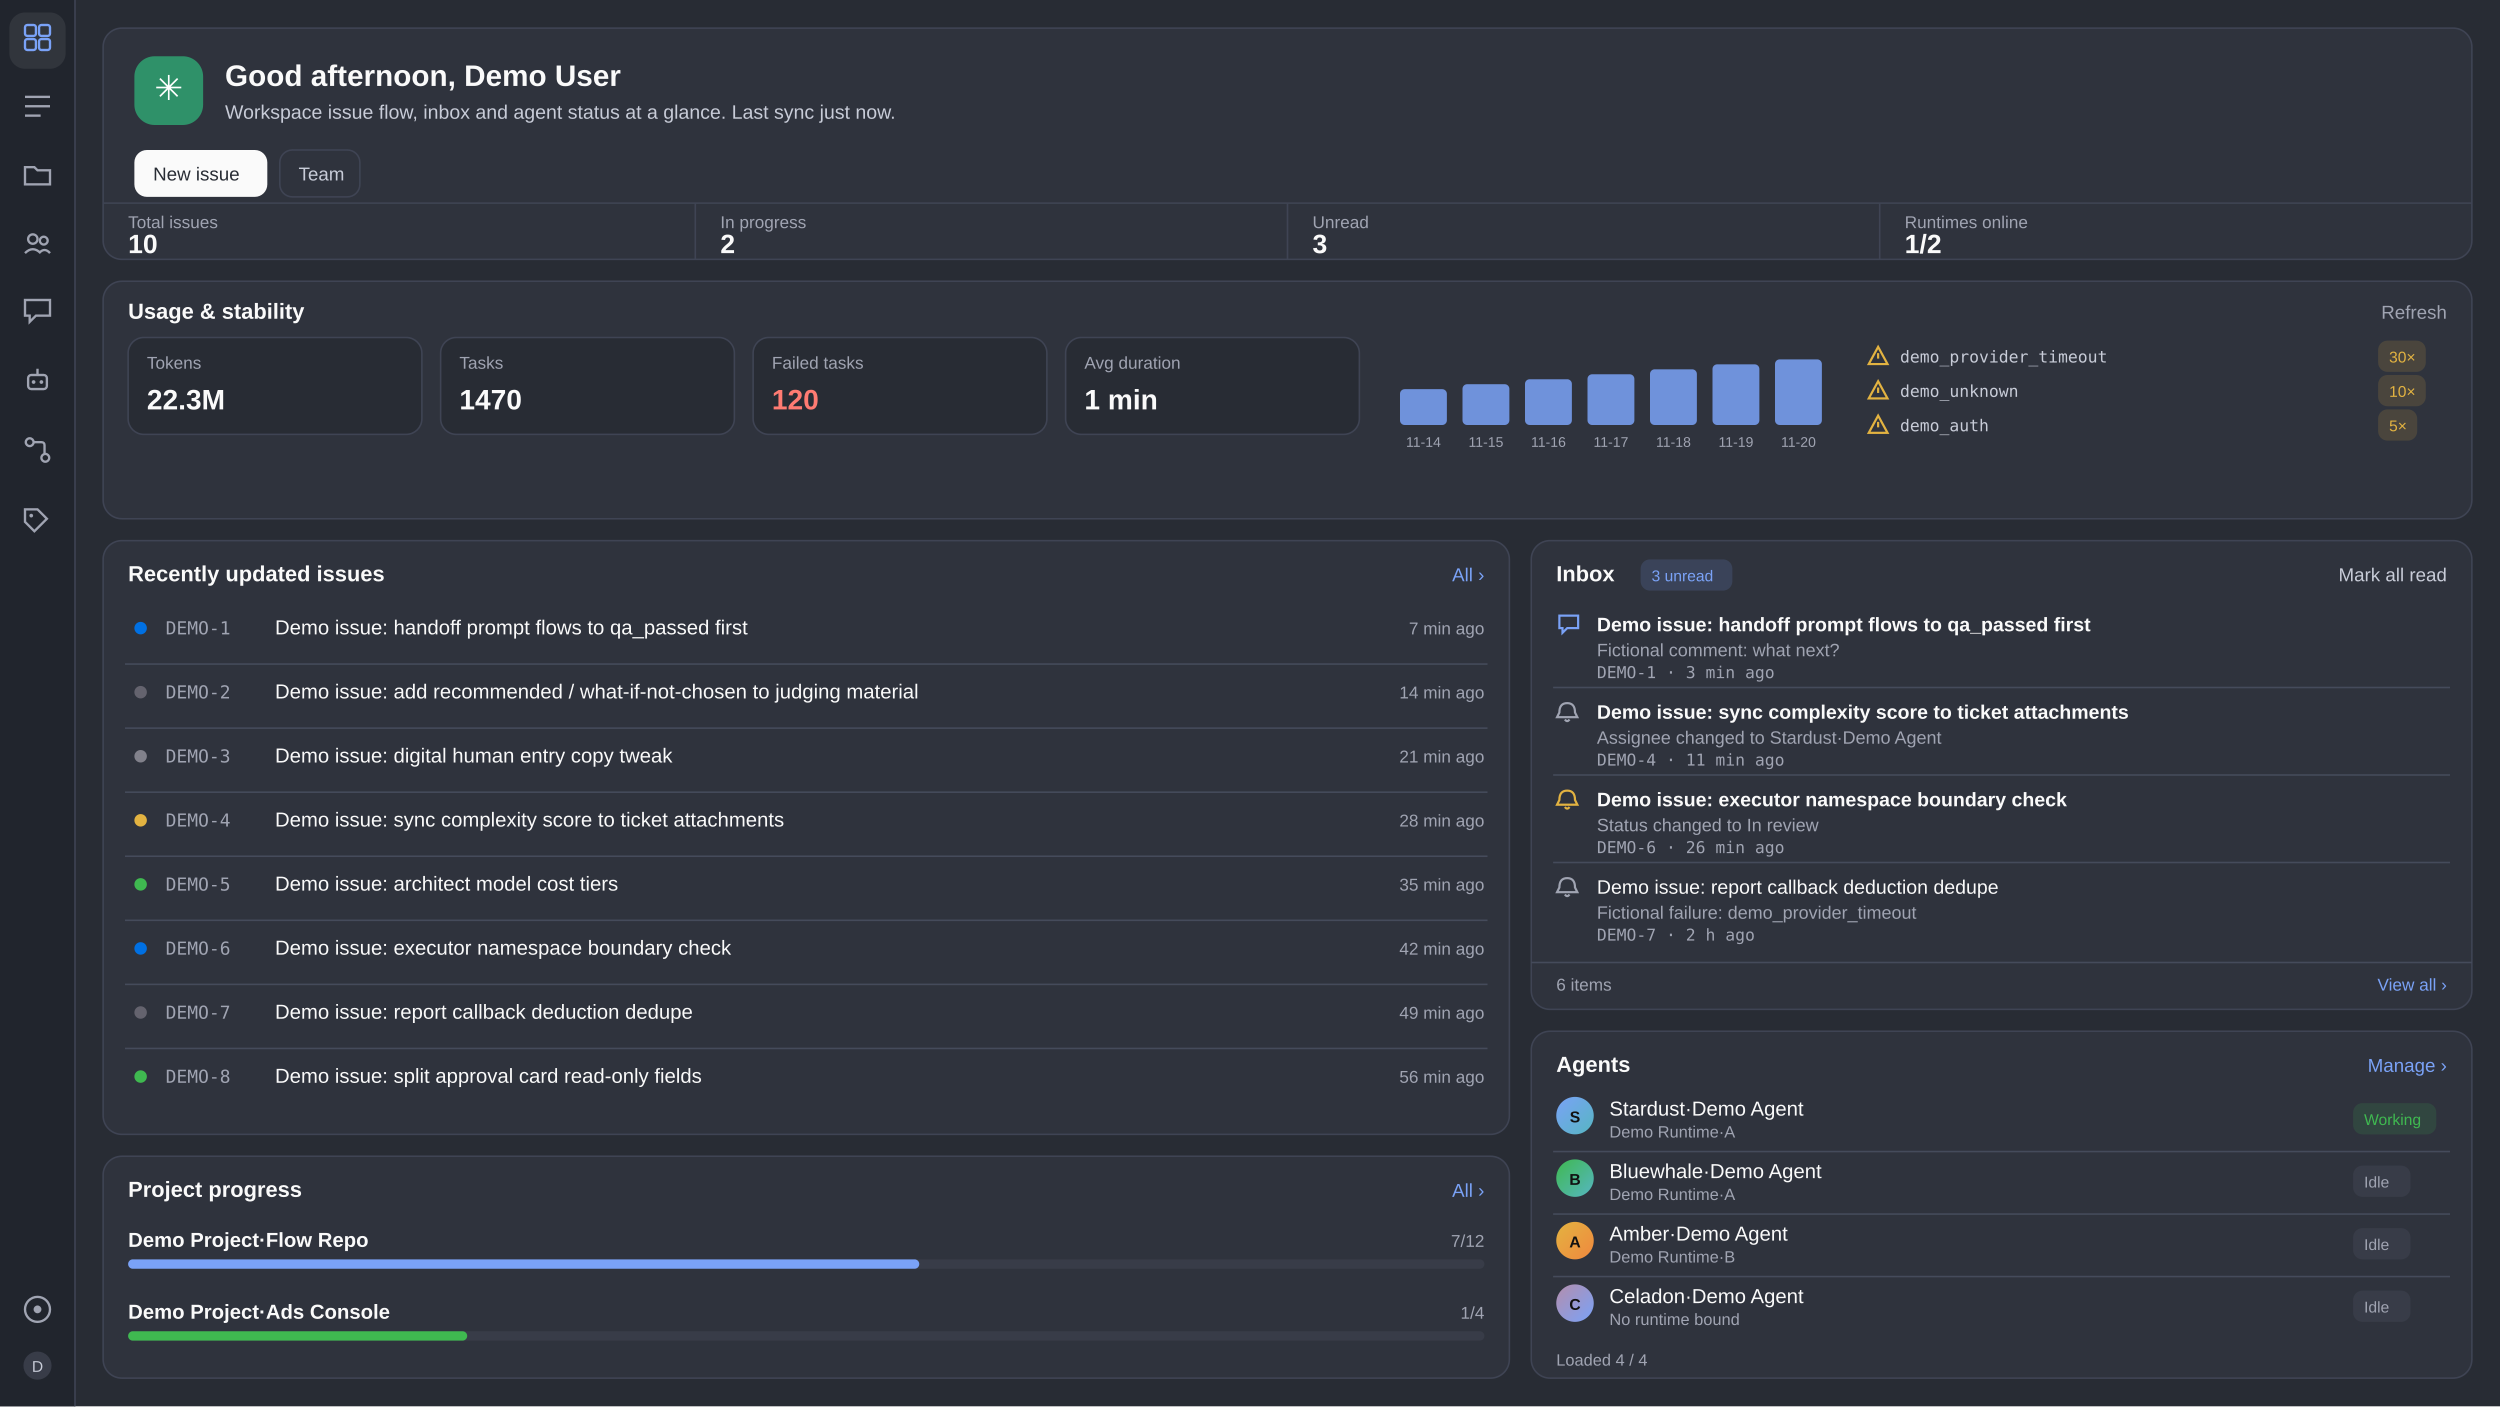
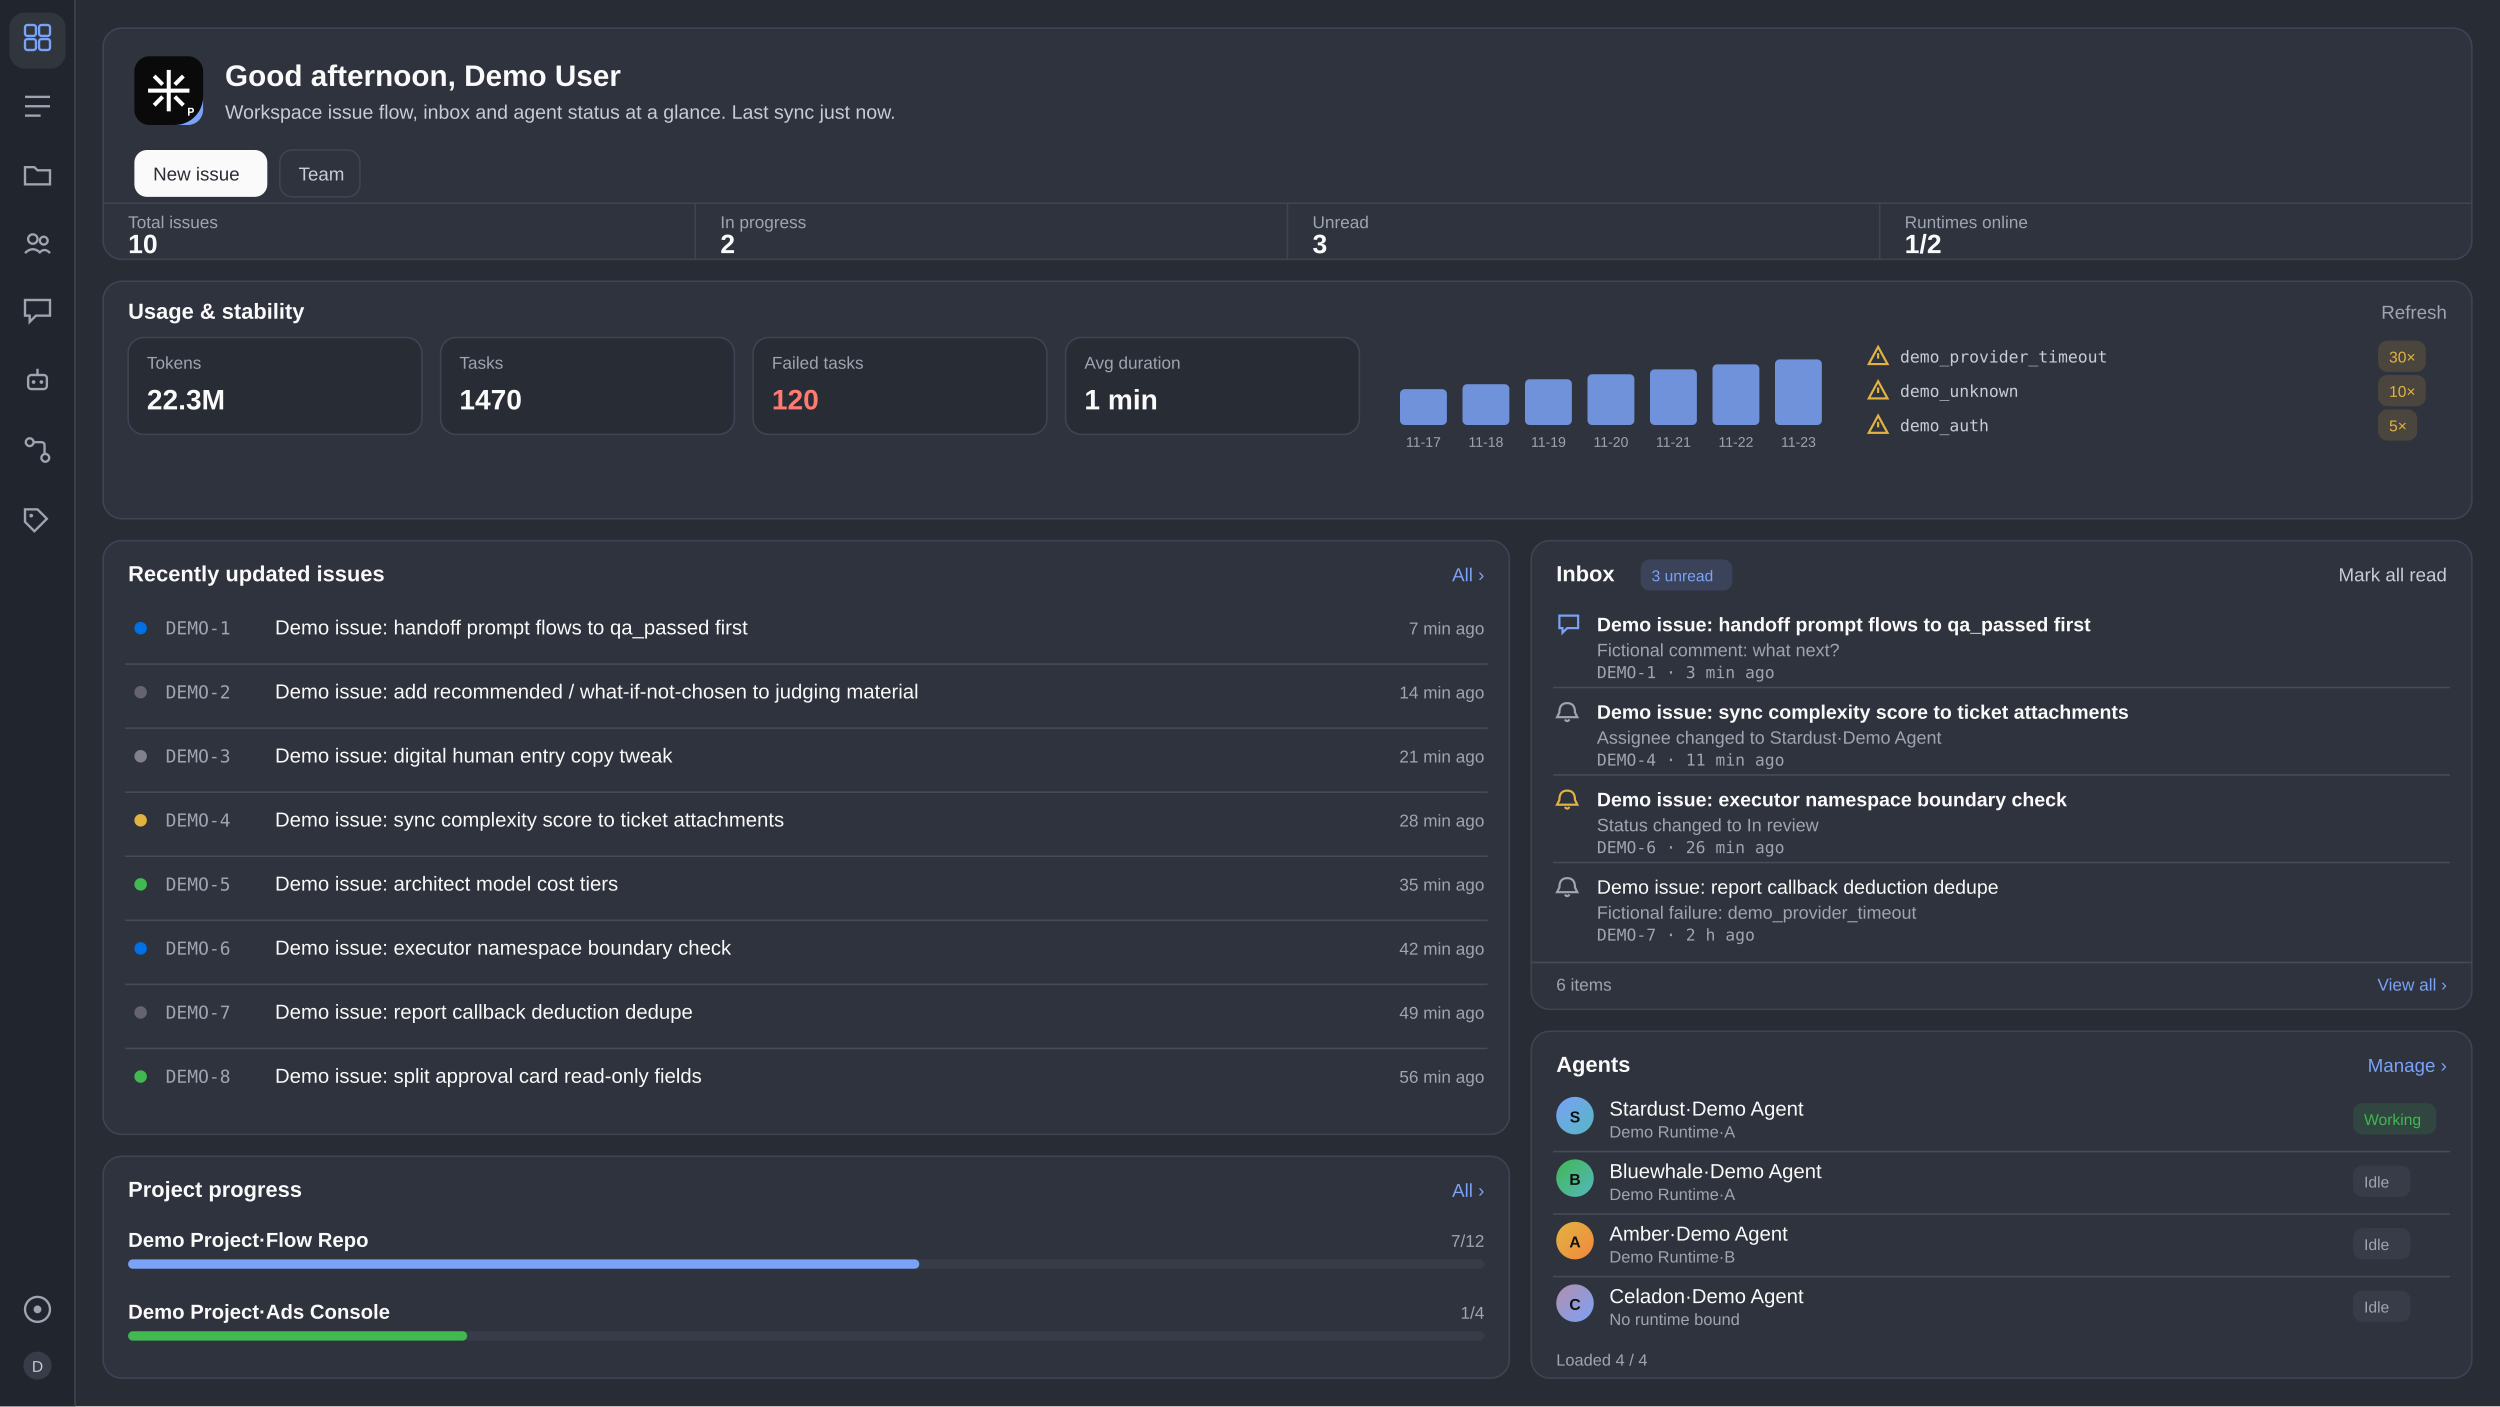
<svg xmlns="http://www.w3.org/2000/svg" width="1600" height="900" viewBox="0 0 1600 900">
  <defs>
    <linearGradient id="av0" x1="0" y1="0" x2="1" y2="1">
      <stop offset="0" stop-color="#7aa2f7" />
      <stop offset="1" stop-color="#56b6c2" />
    </linearGradient>
    <linearGradient id="av1" x1="0" y1="0" x2="1" y2="1">
      <stop offset="0" stop-color="#3fb950" />
      <stop offset="1" stop-color="#56b6c2" />
    </linearGradient>
    <linearGradient id="av2" x1="0" y1="0" x2="1" y2="1">
      <stop offset="0" stop-color="#e3b341" />
      <stop offset="1" stop-color="#f0883e" />
    </linearGradient>
    <linearGradient id="av3" x1="0" y1="0" x2="1" y2="1">
      <stop offset="0" stop-color="#b48ead" />
      <stop offset="1" stop-color="#7aa2f7" />
    </linearGradient>
  </defs>
  <rect x="0" y="0" width="1600" height="900" rx="0" fill="#282c34" />
  <rect x="0" y="0" width="48" height="900" rx="0" fill="#21252d" />
  <line x1="48" y1="0" x2="48" y2="900" stroke="#3f4454" stroke-width="1" />
  <rect x="6" y="8" width="36" height="36" rx="10" fill="#31353c" />
  <rect x="16" y="16" width="7" height="7" rx="1.5" fill="none" stroke="#7aa2f7" stroke-width="1.5" />
  <rect x="25" y="16" width="7" height="7" rx="1.5" fill="none" stroke="#7aa2f7" stroke-width="1.5" />
  <rect x="16" y="25" width="7" height="7" rx="1.5" fill="none" stroke="#7aa2f7" stroke-width="1.5" />
  <rect x="25" y="25" width="7" height="7" rx="1.5" fill="none" stroke="#7aa2f7" stroke-width="1.5" />
  <line x1="16" y1="62" x2="32" y2="62" stroke="#a0a4b2" stroke-width="1.5" />
  <line x1="16" y1="68" x2="32" y2="68" stroke="#a0a4b2" stroke-width="1.5" />
  <line x1="16" y1="74" x2="26" y2="74" stroke="#a0a4b2" stroke-width="1.5" />
  <path d="M16 107 h6 l2 2 h8 v9 h-16 z" fill="none" stroke="#a0a4b2" stroke-width="1.5" />
  <circle cx="21" cy="153" r="3" fill="none" stroke="#a0a4b2" stroke-width="1.5" />
  <circle cx="28" cy="154" r="2.5" fill="none" stroke="#a0a4b2" stroke-width="1.5" />
  <path d="M16 162 q5 -5 10 0 M25 162 q3.5 -4 7 0" fill="none" stroke="#a0a4b2" stroke-width="1.5" />
  <path d="M16 192 h16 v10 h-9 l-4 4 v-4 h-3 z" fill="none" stroke="#a0a4b2" stroke-width="1.5" />
  <rect x="18" y="240" width="12" height="9" rx="2" fill="none" stroke="#a0a4b2" stroke-width="1.5" />
  <line x1="24" y1="236" x2="24" y2="240" stroke="#a0a4b2" stroke-width="1.5" />
  <circle cx="21.5" cy="244.5" r="1.2" fill="#a0a4b2" />
  <circle cx="26.5" cy="244.5" r="1.2" fill="#a0a4b2" />
  <circle cx="19" cy="283" r="2.5" fill="none" stroke="#a0a4b2" stroke-width="1.5" />
  <circle cx="29" cy="293" r="2.5" fill="none" stroke="#a0a4b2" stroke-width="1.5" />
  <path d="M21.5 283 h5 q2 0 2 2 v5" fill="none" stroke="#a0a4b2" stroke-width="1.5" />
  <path d="M16 326 h8 l6 6 l-8 8 l-6 -6 z" fill="none" stroke="#a0a4b2" stroke-width="1.5" />
  <circle cx="20" cy="330" r="1.2" fill="#a0a4b2" />
  <circle cx="24" cy="838" r="8" fill="none" stroke="#a0a4b2" stroke-width="1.5" />
  <circle cx="24" cy="838" r="2.5" fill="#a0a4b2" />
  <circle cx="24" cy="874" r="9" fill="#383c48" />
  <text x="24" y="878" font-family="PingFang SC, Hiragino Sans GB, Helvetica Neue, Arial, sans-serif" font-size="10" fill="#c8ccd8" text-anchor="middle">D</text>
  <rect x="66" y="18" width="1516" height="148" rx="12" fill="#2f333d" stroke="#3f4454" stroke-width="1" />
-   <rect x="86" y="36" width="44" height="44" rx="13" fill="#2F9169" />
-   <text x="108" y="64" font-family="PingFang SC, Hiragino Sans GB, Helvetica Neue, Arial, sans-serif" font-size="22" fill="#fff" text-anchor="middle">✳</text>
+   <g transform="translate(86,36) scale(0.0859375)">
+     <defs>
+       <clipPath id="mrd">
+         <rect width="512" height="512" rx="112" />
+       </clipPath>
+     </defs>
+     <g clip-path="url(#mrd)">
+       <rect width="512" height="512" rx="112" fill="#0a0a0a" />
+       <g fill="#ffffff">
+         <rect x="241" y="102" width="30" height="308" />
+         <rect x="102" y="241" width="308" height="30" />
+         <g transform="rotate(45 256 256)">
+           <rect x="241" y="102" width="30" height="90" />
+           <rect x="241" y="320" width="30" height="90" />
+           <rect x="102" y="241" width="90" height="30" />
+           <rect x="320" y="241" width="90" height="30" />
+         </g>
+       </g>
+       <path d="M512 300 A212 212 0 0 1 300 512 L512 512 Z" fill="#7aa2f7" />
+       <text x="420" y="424" font-family="Helvetica, Arial, sans-serif" font-size="80" font-weight="700" fill="#ffffff" text-anchor="middle" dominant-baseline="central">P</text>
+     </g>
+   </g>
  <text x="144" y="55" font-family="PingFang SC, Hiragino Sans GB, Helvetica Neue, Arial, sans-serif" font-size="19" fill="#fafafa" font-weight="700">Good afternoon, Demo User</text>
  <text x="144" y="76" font-family="PingFang SC, Hiragino Sans GB, Helvetica Neue, Arial, sans-serif" font-size="12.5" fill="#c8ccd8">Workspace issue flow, inbox and agent status at a glance. Last sync just now.</text>
  <rect x="86" y="96" width="85.08" height="30" rx="8" fill="#fafafa" />
  <text x="98" y="115.5" font-family="PingFang SC, Hiragino Sans GB, Helvetica Neue, Arial, sans-serif" font-size="12" fill="#282c34" font-weight="500">New issue</text>
  <rect x="179.08" y="96" width="51.24" height="30" rx="8" fill="#2f333d" stroke="#3f4454" stroke-width="1" />
  <text x="191.08" y="115.5" font-family="PingFang SC, Hiragino Sans GB, Helvetica Neue, Arial, sans-serif" font-size="12" fill="#c8ccd8" font-weight="500">Team</text>
  <text x="82" y="146" font-family="PingFang SC, Hiragino Sans GB, Helvetica Neue, Arial, sans-serif" font-size="11" fill="#a0a4b2">Total issues</text>
  <text x="82" y="162" font-family="PingFang SC, Hiragino Sans GB, Helvetica Neue, Arial, sans-serif" font-size="17" fill="#fafafa" font-weight="700">10</text>
  <line x1="445" y1="130" x2="445" y2="166" stroke="#3f4454" stroke-width="1" />
  <text x="461" y="146" font-family="PingFang SC, Hiragino Sans GB, Helvetica Neue, Arial, sans-serif" font-size="11" fill="#a0a4b2">In progress</text>
  <text x="461" y="162" font-family="PingFang SC, Hiragino Sans GB, Helvetica Neue, Arial, sans-serif" font-size="17" fill="#fafafa" font-weight="700">2</text>
  <line x1="824" y1="130" x2="824" y2="166" stroke="#3f4454" stroke-width="1" />
  <text x="840" y="146" font-family="PingFang SC, Hiragino Sans GB, Helvetica Neue, Arial, sans-serif" font-size="11" fill="#a0a4b2">Unread</text>
  <text x="840" y="162" font-family="PingFang SC, Hiragino Sans GB, Helvetica Neue, Arial, sans-serif" font-size="17" fill="#fafafa" font-weight="700">3</text>
  <line x1="1203" y1="130" x2="1203" y2="166" stroke="#3f4454" stroke-width="1" />
  <text x="1219" y="146" font-family="PingFang SC, Hiragino Sans GB, Helvetica Neue, Arial, sans-serif" font-size="11" fill="#a0a4b2">Runtimes online</text>
  <text x="1219" y="162" font-family="PingFang SC, Hiragino Sans GB, Helvetica Neue, Arial, sans-serif" font-size="17" fill="#fafafa" font-weight="700">1/2</text>
  <line x1="66" y1="130" x2="1582" y2="130" stroke="#3f4454" stroke-width="1" />
  <rect x="66" y="180" width="1516" height="152" rx="12" fill="#2f333d" stroke="#3f4454" stroke-width="1" />
  <text x="82" y="204" font-family="PingFang SC, Hiragino Sans GB, Helvetica Neue, Arial, sans-serif" font-size="14" fill="#fafafa" font-weight="600">Usage &amp; stability</text>
  <text x="1566" y="204" font-family="PingFang SC, Hiragino Sans GB, Helvetica Neue, Arial, sans-serif" font-size="12" fill="#a0a4b2" text-anchor="end">Refresh</text>
  <rect x="82" y="216" width="188" height="62" rx="10" fill="#282c34" stroke="#3f4454" stroke-width="1" />
  <text x="94" y="236" font-family="PingFang SC, Hiragino Sans GB, Helvetica Neue, Arial, sans-serif" font-size="11" fill="#a0a4b2">Tokens</text>
  <text x="94" y="262" font-family="PingFang SC, Hiragino Sans GB, Helvetica Neue, Arial, sans-serif" font-size="18" fill="#fafafa" font-weight="700">22.3M</text>
  <rect x="282" y="216" width="188" height="62" rx="10" fill="#282c34" stroke="#3f4454" stroke-width="1" />
  <text x="294" y="236" font-family="PingFang SC, Hiragino Sans GB, Helvetica Neue, Arial, sans-serif" font-size="11" fill="#a0a4b2">Tasks</text>
  <text x="294" y="262" font-family="PingFang SC, Hiragino Sans GB, Helvetica Neue, Arial, sans-serif" font-size="18" fill="#fafafa" font-weight="700">1470</text>
  <rect x="482" y="216" width="188" height="62" rx="10" fill="#282c34" stroke="#3f4454" stroke-width="1" />
  <text x="494" y="236" font-family="PingFang SC, Hiragino Sans GB, Helvetica Neue, Arial, sans-serif" font-size="11" fill="#a0a4b2">Failed tasks</text>
  <text x="494" y="262" font-family="PingFang SC, Hiragino Sans GB, Helvetica Neue, Arial, sans-serif" font-size="18" fill="#ff7b72" font-weight="700">120</text>
  <rect x="682" y="216" width="188" height="62" rx="10" fill="#282c34" stroke="#3f4454" stroke-width="1" />
  <text x="694" y="236" font-family="PingFang SC, Hiragino Sans GB, Helvetica Neue, Arial, sans-serif" font-size="11" fill="#a0a4b2">Avg duration</text>
  <text x="694" y="262" font-family="PingFang SC, Hiragino Sans GB, Helvetica Neue, Arial, sans-serif" font-size="18" fill="#fafafa" font-weight="700">1 min</text>
  <rect x="896" y="249.065" width="30" height="22.935" rx="3" fill="#7aa2f7" opacity="0.85" />
-   <text x="911" y="286" font-family="PingFang SC, Hiragino Sans GB, Helvetica Neue, Arial, sans-serif" font-size="9" fill="#a0a4b2" text-anchor="middle">11-14</text>
+   <text x="911" y="286" font-family="PingFang SC, Hiragino Sans GB, Helvetica Neue, Arial, sans-serif" font-size="9" fill="#a0a4b2" text-anchor="middle">11-17</text>
  <rect x="936" y="245.888" width="30" height="26.112" rx="3" fill="#7aa2f7" opacity="0.85" />
-   <text x="951" y="286" font-family="PingFang SC, Hiragino Sans GB, Helvetica Neue, Arial, sans-serif" font-size="9" fill="#a0a4b2" text-anchor="middle">11-15</text>
+   <text x="951" y="286" font-family="PingFang SC, Hiragino Sans GB, Helvetica Neue, Arial, sans-serif" font-size="9" fill="#a0a4b2" text-anchor="middle">11-18</text>
  <rect x="976" y="242.71" width="30" height="29.29" rx="3" fill="#7aa2f7" opacity="0.85" />
-   <text x="991" y="286" font-family="PingFang SC, Hiragino Sans GB, Helvetica Neue, Arial, sans-serif" font-size="9" fill="#a0a4b2" text-anchor="middle">11-16</text>
+   <text x="991" y="286" font-family="PingFang SC, Hiragino Sans GB, Helvetica Neue, Arial, sans-serif" font-size="9" fill="#a0a4b2" text-anchor="middle">11-19</text>
  <rect x="1016" y="239.533" width="30" height="32.467" rx="3" fill="#7aa2f7" opacity="0.85" />
-   <text x="1031" y="286" font-family="PingFang SC, Hiragino Sans GB, Helvetica Neue, Arial, sans-serif" font-size="9" fill="#a0a4b2" text-anchor="middle">11-17</text>
+   <text x="1031" y="286" font-family="PingFang SC, Hiragino Sans GB, Helvetica Neue, Arial, sans-serif" font-size="9" fill="#a0a4b2" text-anchor="middle">11-20</text>
  <rect x="1056" y="236.355" width="30" height="35.645" rx="3" fill="#7aa2f7" opacity="0.85" />
-   <text x="1071" y="286" font-family="PingFang SC, Hiragino Sans GB, Helvetica Neue, Arial, sans-serif" font-size="9" fill="#a0a4b2" text-anchor="middle">11-18</text>
+   <text x="1071" y="286" font-family="PingFang SC, Hiragino Sans GB, Helvetica Neue, Arial, sans-serif" font-size="9" fill="#a0a4b2" text-anchor="middle">11-21</text>
  <rect x="1096" y="233.178" width="30" height="38.822" rx="3" fill="#7aa2f7" opacity="0.85" />
-   <text x="1111" y="286" font-family="PingFang SC, Hiragino Sans GB, Helvetica Neue, Arial, sans-serif" font-size="9" fill="#a0a4b2" text-anchor="middle">11-19</text>
+   <text x="1111" y="286" font-family="PingFang SC, Hiragino Sans GB, Helvetica Neue, Arial, sans-serif" font-size="9" fill="#a0a4b2" text-anchor="middle">11-22</text>
  <rect x="1136" y="230" width="30" height="42" rx="3" fill="#7aa2f7" opacity="0.85" />
-   <text x="1151" y="286" font-family="PingFang SC, Hiragino Sans GB, Helvetica Neue, Arial, sans-serif" font-size="9" fill="#a0a4b2" text-anchor="middle">11-20</text>
+   <text x="1151" y="286" font-family="PingFang SC, Hiragino Sans GB, Helvetica Neue, Arial, sans-serif" font-size="9" fill="#a0a4b2" text-anchor="middle">11-23</text>
  <path d="M1202 222 l6 11 h-12 z" fill="none" stroke="#e3b341" stroke-width="1.4" />
  <line x1="1202" y1="226" x2="1202" y2="229.5" stroke="#e3b341" stroke-width="1.4" />
  <text x="1216" y="232" font-family="SF Mono, Menlo, Consolas, monospace" font-size="10.5" fill="#c8ccd8">demo_provider_timeout</text>
  <rect x="1522" y="218" width="30.5" height="20" rx="6" fill="rgba(227,179,65,0.15)" />
  <text x="1529" y="232" font-family="PingFang SC, Hiragino Sans GB, Helvetica Neue, Arial, sans-serif" font-size="10" fill="#e3b341" font-weight="500">30×</text>
  <path d="M1202 244 l6 11 h-12 z" fill="none" stroke="#e3b341" stroke-width="1.4" />
  <line x1="1202" y1="248" x2="1202" y2="251.5" stroke="#e3b341" stroke-width="1.4" />
  <text x="1216" y="254" font-family="SF Mono, Menlo, Consolas, monospace" font-size="10.5" fill="#c8ccd8">demo_unknown</text>
  <rect x="1522" y="240" width="30.5" height="20" rx="6" fill="rgba(227,179,65,0.15)" />
  <text x="1529" y="254" font-family="PingFang SC, Hiragino Sans GB, Helvetica Neue, Arial, sans-serif" font-size="10" fill="#e3b341" font-weight="500">10×</text>
  <path d="M1202 266 l6 11 h-12 z" fill="none" stroke="#e3b341" stroke-width="1.4" />
  <line x1="1202" y1="270" x2="1202" y2="273.5" stroke="#e3b341" stroke-width="1.4" />
  <text x="1216" y="276" font-family="SF Mono, Menlo, Consolas, monospace" font-size="10.5" fill="#c8ccd8">demo_auth</text>
  <rect x="1522" y="262" width="25" height="20" rx="6" fill="rgba(227,179,65,0.15)" />
  <text x="1529" y="276" font-family="PingFang SC, Hiragino Sans GB, Helvetica Neue, Arial, sans-serif" font-size="10" fill="#e3b341" font-weight="500">5×</text>
  <rect x="66" y="346" width="900" height="380" rx="12" fill="#2f333d" stroke="#3f4454" stroke-width="1" />
  <text x="82" y="372" font-family="PingFang SC, Hiragino Sans GB, Helvetica Neue, Arial, sans-serif" font-size="14" fill="#fafafa" font-weight="600">Recently updated issues</text>
  <text x="950" y="372" font-family="PingFang SC, Hiragino Sans GB, Helvetica Neue, Arial, sans-serif" font-size="12" fill="#7aa2f7" text-anchor="end">All ›</text>
  <circle cx="90" cy="402" r="4" fill="#0070e3" />
  <text x="106" y="406" font-family="SF Mono, Menlo, Consolas, monospace" font-size="11.5" fill="#a0a4b2">DEMO-1</text>
  <text x="176" y="406" font-family="PingFang SC, Hiragino Sans GB, Helvetica Neue, Arial, sans-serif" font-size="13" fill="#fafafa">Demo issue: handoff prompt flows to qa_passed first</text>
  <text x="950" y="406" font-family="PingFang SC, Hiragino Sans GB, Helvetica Neue, Arial, sans-serif" font-size="11" fill="#a0a4b2" text-anchor="end">7 min ago</text>
  <line x1="80" y1="425" x2="952" y2="425" stroke="#454b5b" stroke-width="1" />
  <circle cx="90" cy="443" r="4" fill="#64636e" />
  <text x="106" y="447" font-family="SF Mono, Menlo, Consolas, monospace" font-size="11.5" fill="#a0a4b2">DEMO-2</text>
  <text x="176" y="447" font-family="PingFang SC, Hiragino Sans GB, Helvetica Neue, Arial, sans-serif" font-size="13" fill="#fafafa">Demo issue: add recommended / what-if-not-chosen to judging material</text>
  <text x="950" y="447" font-family="PingFang SC, Hiragino Sans GB, Helvetica Neue, Arial, sans-serif" font-size="11" fill="#a0a4b2" text-anchor="end">14 min ago</text>
  <line x1="80" y1="466" x2="952" y2="466" stroke="#454b5b" stroke-width="1" />
  <circle cx="90" cy="484" r="4" fill="#81818b" />
  <text x="106" y="488" font-family="SF Mono, Menlo, Consolas, monospace" font-size="11.5" fill="#a0a4b2">DEMO-3</text>
  <text x="176" y="488" font-family="PingFang SC, Hiragino Sans GB, Helvetica Neue, Arial, sans-serif" font-size="13" fill="#fafafa">Demo issue: digital human entry copy tweak</text>
  <text x="950" y="488" font-family="PingFang SC, Hiragino Sans GB, Helvetica Neue, Arial, sans-serif" font-size="11" fill="#a0a4b2" text-anchor="end">21 min ago</text>
  <line x1="80" y1="507" x2="952" y2="507" stroke="#454b5b" stroke-width="1" />
  <circle cx="90" cy="525" r="4" fill="#e3b341" />
  <text x="106" y="529" font-family="SF Mono, Menlo, Consolas, monospace" font-size="11.5" fill="#a0a4b2">DEMO-4</text>
  <text x="176" y="529" font-family="PingFang SC, Hiragino Sans GB, Helvetica Neue, Arial, sans-serif" font-size="13" fill="#fafafa">Demo issue: sync complexity score to ticket attachments</text>
  <text x="950" y="529" font-family="PingFang SC, Hiragino Sans GB, Helvetica Neue, Arial, sans-serif" font-size="11" fill="#a0a4b2" text-anchor="end">28 min ago</text>
  <line x1="80" y1="548" x2="952" y2="548" stroke="#454b5b" stroke-width="1" />
  <circle cx="90" cy="566" r="4" fill="#3fb950" />
  <text x="106" y="570" font-family="SF Mono, Menlo, Consolas, monospace" font-size="11.5" fill="#a0a4b2">DEMO-5</text>
  <text x="176" y="570" font-family="PingFang SC, Hiragino Sans GB, Helvetica Neue, Arial, sans-serif" font-size="13" fill="#fafafa">Demo issue: architect model cost tiers</text>
  <text x="950" y="570" font-family="PingFang SC, Hiragino Sans GB, Helvetica Neue, Arial, sans-serif" font-size="11" fill="#a0a4b2" text-anchor="end">35 min ago</text>
  <line x1="80" y1="589" x2="952" y2="589" stroke="#454b5b" stroke-width="1" />
  <circle cx="90" cy="607" r="4" fill="#0070e3" />
  <text x="106" y="611" font-family="SF Mono, Menlo, Consolas, monospace" font-size="11.5" fill="#a0a4b2">DEMO-6</text>
  <text x="176" y="611" font-family="PingFang SC, Hiragino Sans GB, Helvetica Neue, Arial, sans-serif" font-size="13" fill="#fafafa">Demo issue: executor namespace boundary check</text>
  <text x="950" y="611" font-family="PingFang SC, Hiragino Sans GB, Helvetica Neue, Arial, sans-serif" font-size="11" fill="#a0a4b2" text-anchor="end">42 min ago</text>
  <line x1="80" y1="630" x2="952" y2="630" stroke="#454b5b" stroke-width="1" />
  <circle cx="90" cy="648" r="4" fill="#64636e" />
  <text x="106" y="652" font-family="SF Mono, Menlo, Consolas, monospace" font-size="11.5" fill="#a0a4b2">DEMO-7</text>
  <text x="176" y="652" font-family="PingFang SC, Hiragino Sans GB, Helvetica Neue, Arial, sans-serif" font-size="13" fill="#fafafa">Demo issue: report callback deduction dedupe</text>
  <text x="950" y="652" font-family="PingFang SC, Hiragino Sans GB, Helvetica Neue, Arial, sans-serif" font-size="11" fill="#a0a4b2" text-anchor="end">49 min ago</text>
  <line x1="80" y1="671" x2="952" y2="671" stroke="#454b5b" stroke-width="1" />
  <circle cx="90" cy="689" r="4" fill="#3fb950" />
  <text x="106" y="693" font-family="SF Mono, Menlo, Consolas, monospace" font-size="11.5" fill="#a0a4b2">DEMO-8</text>
  <text x="176" y="693" font-family="PingFang SC, Hiragino Sans GB, Helvetica Neue, Arial, sans-serif" font-size="13" fill="#fafafa">Demo issue: split approval card read-only fields</text>
  <text x="950" y="693" font-family="PingFang SC, Hiragino Sans GB, Helvetica Neue, Arial, sans-serif" font-size="11" fill="#a0a4b2" text-anchor="end">56 min ago</text>
  <rect x="66" y="740" width="900" height="142" rx="12" fill="#2f333d" stroke="#3f4454" stroke-width="1" />
  <text x="82" y="766" font-family="PingFang SC, Hiragino Sans GB, Helvetica Neue, Arial, sans-serif" font-size="14" fill="#fafafa" font-weight="600">Project progress</text>
  <text x="950" y="766" font-family="PingFang SC, Hiragino Sans GB, Helvetica Neue, Arial, sans-serif" font-size="12" fill="#7aa2f7" text-anchor="end">All ›</text>
  <text x="82" y="798" font-family="PingFang SC, Hiragino Sans GB, Helvetica Neue, Arial, sans-serif" font-size="13" fill="#fafafa" font-weight="600">Demo Project·Flow Repo</text>
  <text x="950" y="798" font-family="PingFang SC, Hiragino Sans GB, Helvetica Neue, Arial, sans-serif" font-size="11" fill="#a0a4b2" text-anchor="end">7/12</text>
  <rect x="82" y="806" width="868" height="6" rx="3" fill="#383c48" />
  <rect x="82" y="806" width="506.333" height="6" rx="3" fill="#7aa2f7" />
  <text x="82" y="844" font-family="PingFang SC, Hiragino Sans GB, Helvetica Neue, Arial, sans-serif" font-size="13" fill="#fafafa" font-weight="600">Demo Project·Ads Console</text>
  <text x="950" y="844" font-family="PingFang SC, Hiragino Sans GB, Helvetica Neue, Arial, sans-serif" font-size="11" fill="#a0a4b2" text-anchor="end">1/4</text>
  <rect x="82" y="852" width="868" height="6" rx="3" fill="#383c48" />
  <rect x="82" y="852" width="217" height="6" rx="3" fill="#3fb950" />
  <rect x="980" y="346" width="602" height="300" rx="12" fill="#2f333d" stroke="#3f4454" stroke-width="1" />
  <text x="996" y="372" font-family="PingFang SC, Hiragino Sans GB, Helvetica Neue, Arial, sans-serif" font-size="14" fill="#fafafa" font-weight="600">Inbox</text>
  <rect x="1050" y="358" width="58.7" height="20" rx="6" fill="rgba(122,162,247,0.15)" />
  <text x="1057" y="372" font-family="PingFang SC, Hiragino Sans GB, Helvetica Neue, Arial, sans-serif" font-size="10" fill="#7aa2f7" font-weight="500">3 unread</text>
  <text x="1566" y="372" font-family="PingFang SC, Hiragino Sans GB, Helvetica Neue, Arial, sans-serif" font-size="12" fill="#c8ccd8" text-anchor="end">Mark all read</text>
  <path d="M998 394 h12 v8 h-7 l-3 3 v-3 h-2 z" fill="none" stroke="#7aa2f7" stroke-width="1.4" />
  <text x="1022" y="404" font-family="PingFang SC, Hiragino Sans GB, Helvetica Neue, Arial, sans-serif" font-size="12.5" fill="#fafafa" font-weight="600">Demo issue: handoff prompt flows to qa_passed first</text>
  <text x="1022" y="420" font-family="PingFang SC, Hiragino Sans GB, Helvetica Neue, Arial, sans-serif" font-size="11.5" fill="#a0a4b2">Fictional comment: what next?</text>
  <text x="1022" y="434" font-family="SF Mono, Menlo, Consolas, monospace" font-size="10.5" fill="#a0a4b2">DEMO-1 · 3 min ago</text>
  <line x1="994" y1="440" x2="1568" y2="440" stroke="#454b5b" stroke-width="1" />
  <path d="M998 456 q0 -6 5 -6 q5 0 5 6 l1.5 3 h-13 z" fill="none" stroke="#a0a4b2" stroke-width="1.4" />
  <path d="M1001.5 460.5 q1.5 2 3 0" fill="none" stroke="#a0a4b2" stroke-width="1.4" />
  <text x="1022" y="460" font-family="PingFang SC, Hiragino Sans GB, Helvetica Neue, Arial, sans-serif" font-size="12.5" fill="#fafafa" font-weight="600">Demo issue: sync complexity score to ticket attachments</text>
  <text x="1022" y="476" font-family="PingFang SC, Hiragino Sans GB, Helvetica Neue, Arial, sans-serif" font-size="11.5" fill="#a0a4b2">Assignee changed to Stardust·Demo Agent</text>
  <text x="1022" y="490" font-family="SF Mono, Menlo, Consolas, monospace" font-size="10.5" fill="#a0a4b2">DEMO-4 · 11 min ago</text>
  <line x1="994" y1="496" x2="1568" y2="496" stroke="#454b5b" stroke-width="1" />
  <path d="M998 512 q0 -6 5 -6 q5 0 5 6 l1.5 3 h-13 z" fill="none" stroke="#e3b341" stroke-width="1.4" />
  <path d="M1001.5 516.5 q1.5 2 3 0" fill="none" stroke="#e3b341" stroke-width="1.4" />
  <text x="1022" y="516" font-family="PingFang SC, Hiragino Sans GB, Helvetica Neue, Arial, sans-serif" font-size="12.5" fill="#fafafa" font-weight="600">Demo issue: executor namespace boundary check</text>
  <text x="1022" y="532" font-family="PingFang SC, Hiragino Sans GB, Helvetica Neue, Arial, sans-serif" font-size="11.5" fill="#a0a4b2">Status changed to In review</text>
  <text x="1022" y="546" font-family="SF Mono, Menlo, Consolas, monospace" font-size="10.5" fill="#a0a4b2">DEMO-6 · 26 min ago</text>
  <line x1="994" y1="552" x2="1568" y2="552" stroke="#454b5b" stroke-width="1" />
  <path d="M998 568 q0 -6 5 -6 q5 0 5 6 l1.5 3 h-13 z" fill="none" stroke="#a0a4b2" stroke-width="1.4" />
  <path d="M1001.5 572.5 q1.5 2 3 0" fill="none" stroke="#a0a4b2" stroke-width="1.4" />
  <text x="1022" y="572" font-family="PingFang SC, Hiragino Sans GB, Helvetica Neue, Arial, sans-serif" font-size="12.5" fill="#fafafa" font-weight="400">Demo issue: report callback deduction dedupe</text>
  <text x="1022" y="588" font-family="PingFang SC, Hiragino Sans GB, Helvetica Neue, Arial, sans-serif" font-size="11.5" fill="#a0a4b2">Fictional failure: demo_provider_timeout</text>
  <text x="1022" y="602" font-family="SF Mono, Menlo, Consolas, monospace" font-size="10.5" fill="#a0a4b2">DEMO-7 · 2 h ago</text>
  <line x1="980" y1="616" x2="1582" y2="616" stroke="#454b5b" stroke-width="1" />
  <text x="996" y="634" font-family="PingFang SC, Hiragino Sans GB, Helvetica Neue, Arial, sans-serif" font-size="11" fill="#a0a4b2">6 items</text>
  <text x="1566" y="634" font-family="PingFang SC, Hiragino Sans GB, Helvetica Neue, Arial, sans-serif" font-size="11" fill="#7aa2f7" text-anchor="end">View all ›</text>
  <rect x="980" y="660" width="602" height="222" rx="12" fill="#2f333d" stroke="#3f4454" stroke-width="1" />
  <text x="996" y="686" font-family="PingFang SC, Hiragino Sans GB, Helvetica Neue, Arial, sans-serif" font-size="14" fill="#fafafa" font-weight="600">Agents</text>
  <text x="1566" y="686" font-family="PingFang SC, Hiragino Sans GB, Helvetica Neue, Arial, sans-serif" font-size="12" fill="#7aa2f7" text-anchor="end">Manage ›</text>
  <circle cx="1008" cy="714" r="12" fill="url(#av0)" />
  <text x="1008" y="718.32" font-family="PingFang SC, Hiragino Sans GB, Helvetica Neue, Arial, sans-serif" font-size="10.08" fill="#111111" font-weight="700" text-anchor="middle">S</text>
  <text x="1030" y="714" font-family="PingFang SC, Hiragino Sans GB, Helvetica Neue, Arial, sans-serif" font-size="13" fill="#fafafa" font-weight="500">Stardust·Demo Agent</text>
  <text x="1030" y="728" font-family="PingFang SC, Hiragino Sans GB, Helvetica Neue, Arial, sans-serif" font-size="10.5" fill="#a0a4b2">Demo Runtime·A</text>
  <rect x="1506" y="706" width="53.2" height="20" rx="6" fill="rgba(63,185,80,0.15)" />
  <text x="1513" y="720" font-family="PingFang SC, Hiragino Sans GB, Helvetica Neue, Arial, sans-serif" font-size="10" fill="#3fb950" font-weight="500">Working</text>
  <line x1="994" y1="737" x2="1568" y2="737" stroke="#454b5b" stroke-width="1" />
  <circle cx="1008" cy="754" r="12" fill="url(#av1)" />
  <text x="1008" y="758.32" font-family="PingFang SC, Hiragino Sans GB, Helvetica Neue, Arial, sans-serif" font-size="10.08" fill="#111111" font-weight="700" text-anchor="middle">B</text>
  <text x="1030" y="754" font-family="PingFang SC, Hiragino Sans GB, Helvetica Neue, Arial, sans-serif" font-size="13" fill="#fafafa" font-weight="500">Bluewhale·Demo Agent</text>
  <text x="1030" y="768" font-family="PingFang SC, Hiragino Sans GB, Helvetica Neue, Arial, sans-serif" font-size="10.5" fill="#a0a4b2">Demo Runtime·A</text>
  <rect x="1506" y="746" width="36.7" height="20" rx="6" fill="#383c48" />
  <text x="1513" y="760" font-family="PingFang SC, Hiragino Sans GB, Helvetica Neue, Arial, sans-serif" font-size="10" fill="#a0a4b2" font-weight="500">Idle</text>
  <line x1="994" y1="777" x2="1568" y2="777" stroke="#454b5b" stroke-width="1" />
  <circle cx="1008" cy="794" r="12" fill="url(#av2)" />
  <text x="1008" y="798.32" font-family="PingFang SC, Hiragino Sans GB, Helvetica Neue, Arial, sans-serif" font-size="10.08" fill="#111111" font-weight="700" text-anchor="middle">A</text>
  <text x="1030" y="794" font-family="PingFang SC, Hiragino Sans GB, Helvetica Neue, Arial, sans-serif" font-size="13" fill="#fafafa" font-weight="500">Amber·Demo Agent</text>
  <text x="1030" y="808" font-family="PingFang SC, Hiragino Sans GB, Helvetica Neue, Arial, sans-serif" font-size="10.5" fill="#a0a4b2">Demo Runtime·B</text>
  <rect x="1506" y="786" width="36.7" height="20" rx="6" fill="#383c48" />
  <text x="1513" y="800" font-family="PingFang SC, Hiragino Sans GB, Helvetica Neue, Arial, sans-serif" font-size="10" fill="#a0a4b2" font-weight="500">Idle</text>
  <line x1="994" y1="817" x2="1568" y2="817" stroke="#454b5b" stroke-width="1" />
  <circle cx="1008" cy="834" r="12" fill="url(#av3)" />
  <text x="1008" y="838.32" font-family="PingFang SC, Hiragino Sans GB, Helvetica Neue, Arial, sans-serif" font-size="10.08" fill="#111111" font-weight="700" text-anchor="middle">C</text>
  <text x="1030" y="834" font-family="PingFang SC, Hiragino Sans GB, Helvetica Neue, Arial, sans-serif" font-size="13" fill="#fafafa" font-weight="500">Celadon·Demo Agent</text>
  <text x="1030" y="848" font-family="PingFang SC, Hiragino Sans GB, Helvetica Neue, Arial, sans-serif" font-size="10.5" fill="#a0a4b2">No runtime bound</text>
  <rect x="1506" y="826" width="36.7" height="20" rx="6" fill="#383c48" />
  <text x="1513" y="840" font-family="PingFang SC, Hiragino Sans GB, Helvetica Neue, Arial, sans-serif" font-size="10" fill="#a0a4b2" font-weight="500">Idle</text>
  <text x="996" y="874" font-family="PingFang SC, Hiragino Sans GB, Helvetica Neue, Arial, sans-serif" font-size="10.5" fill="#a0a4b2">Loaded 4 / 4</text>
</svg>
